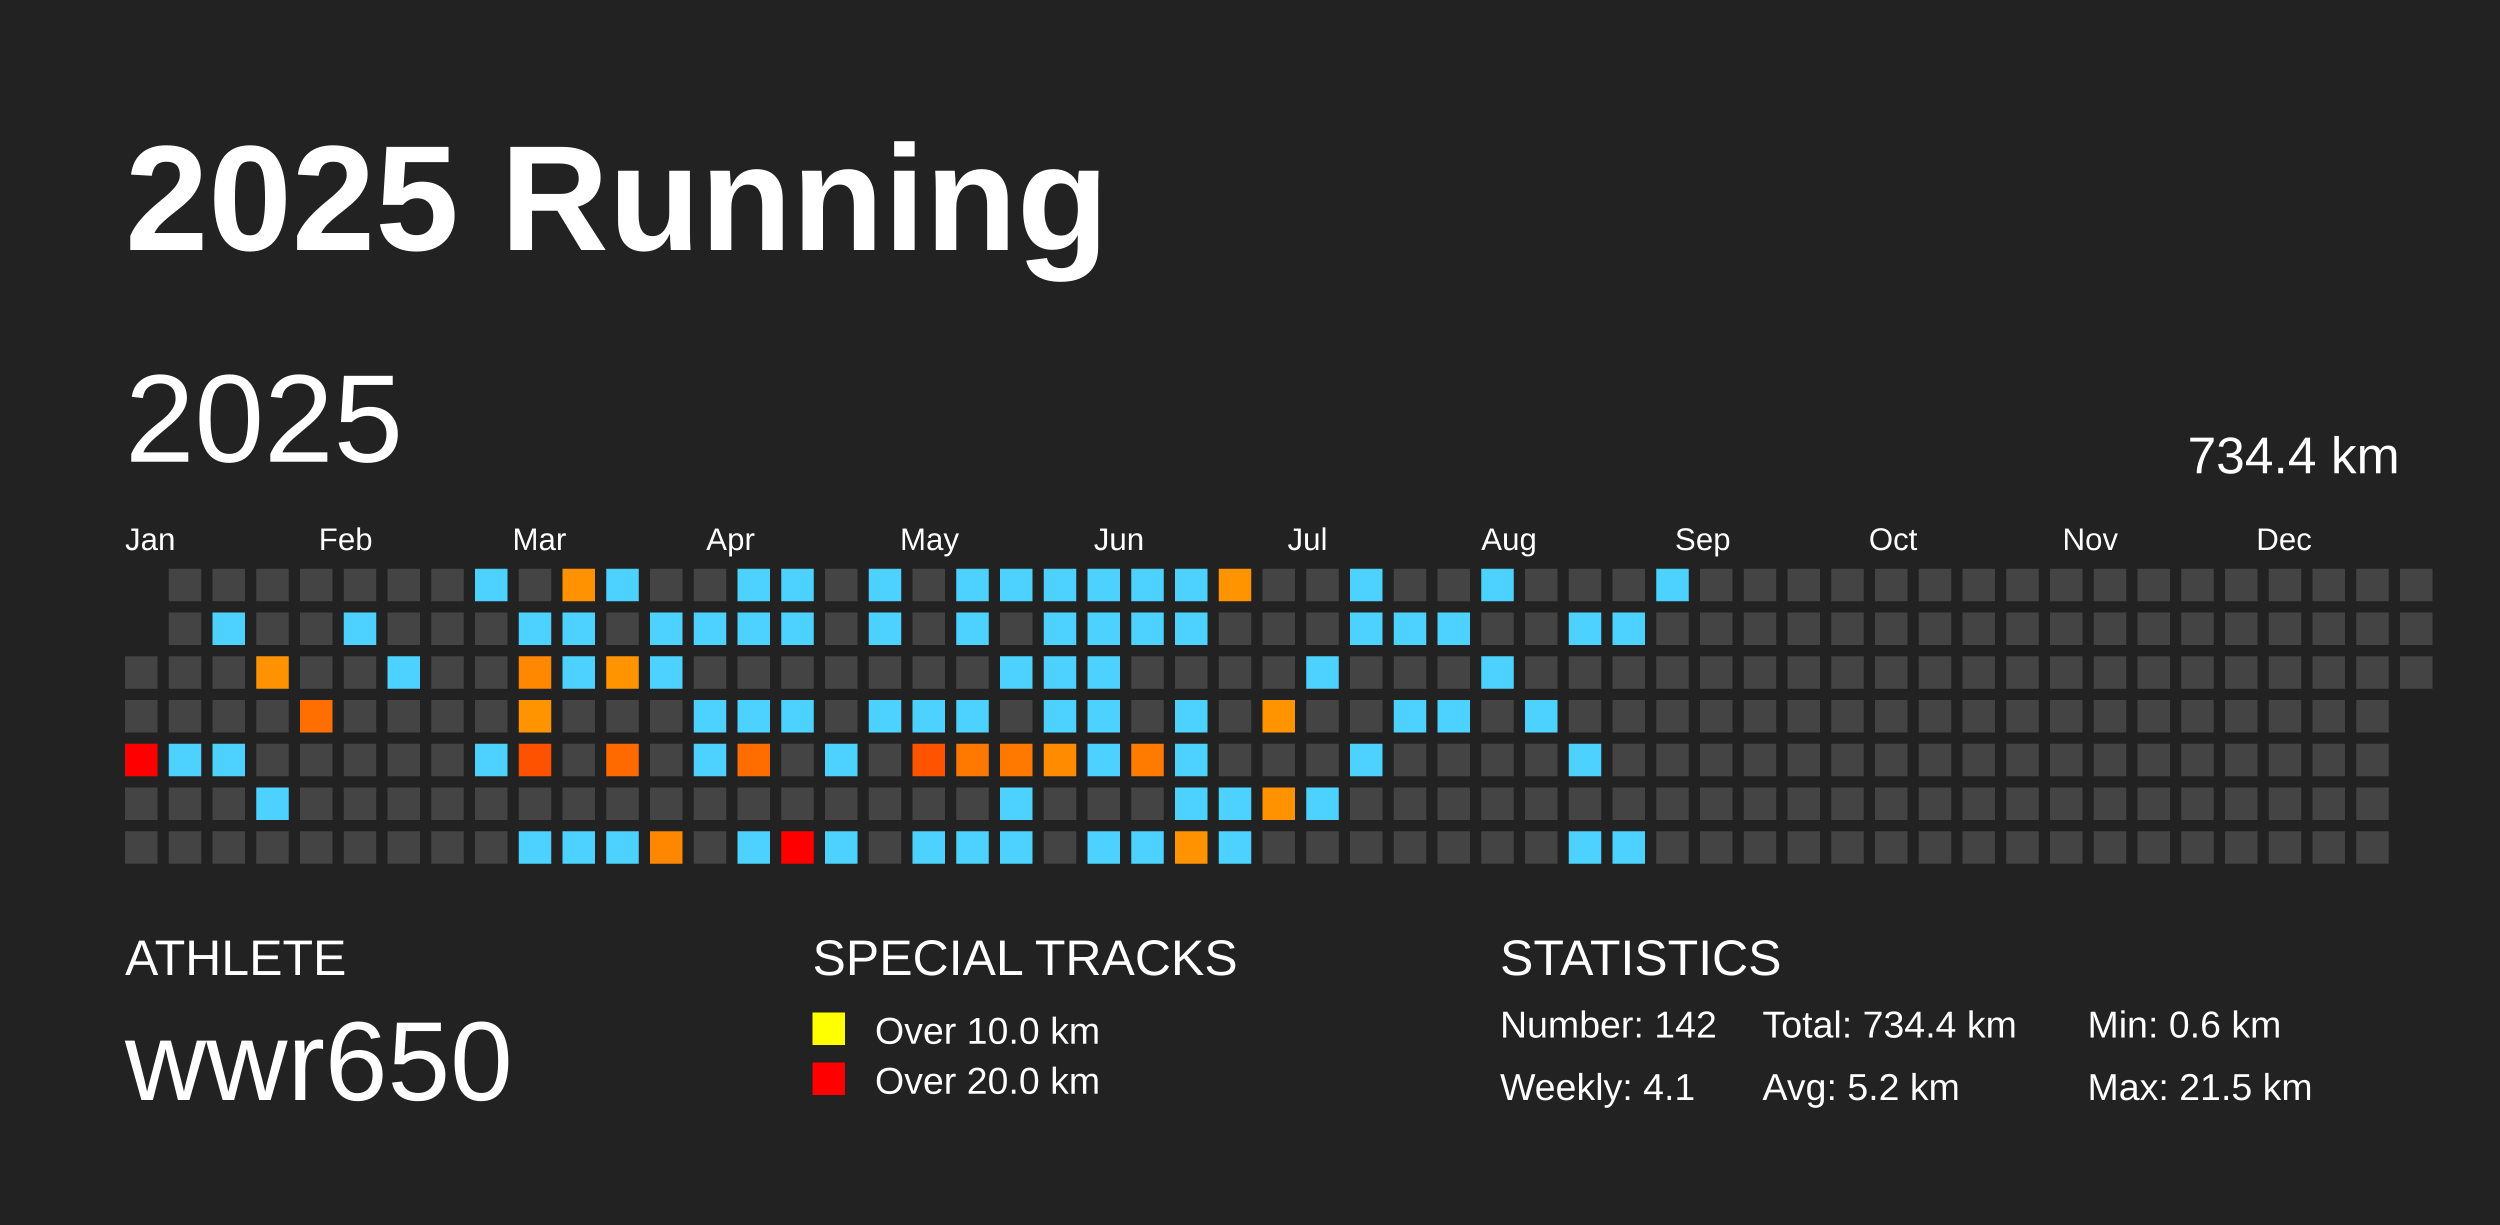
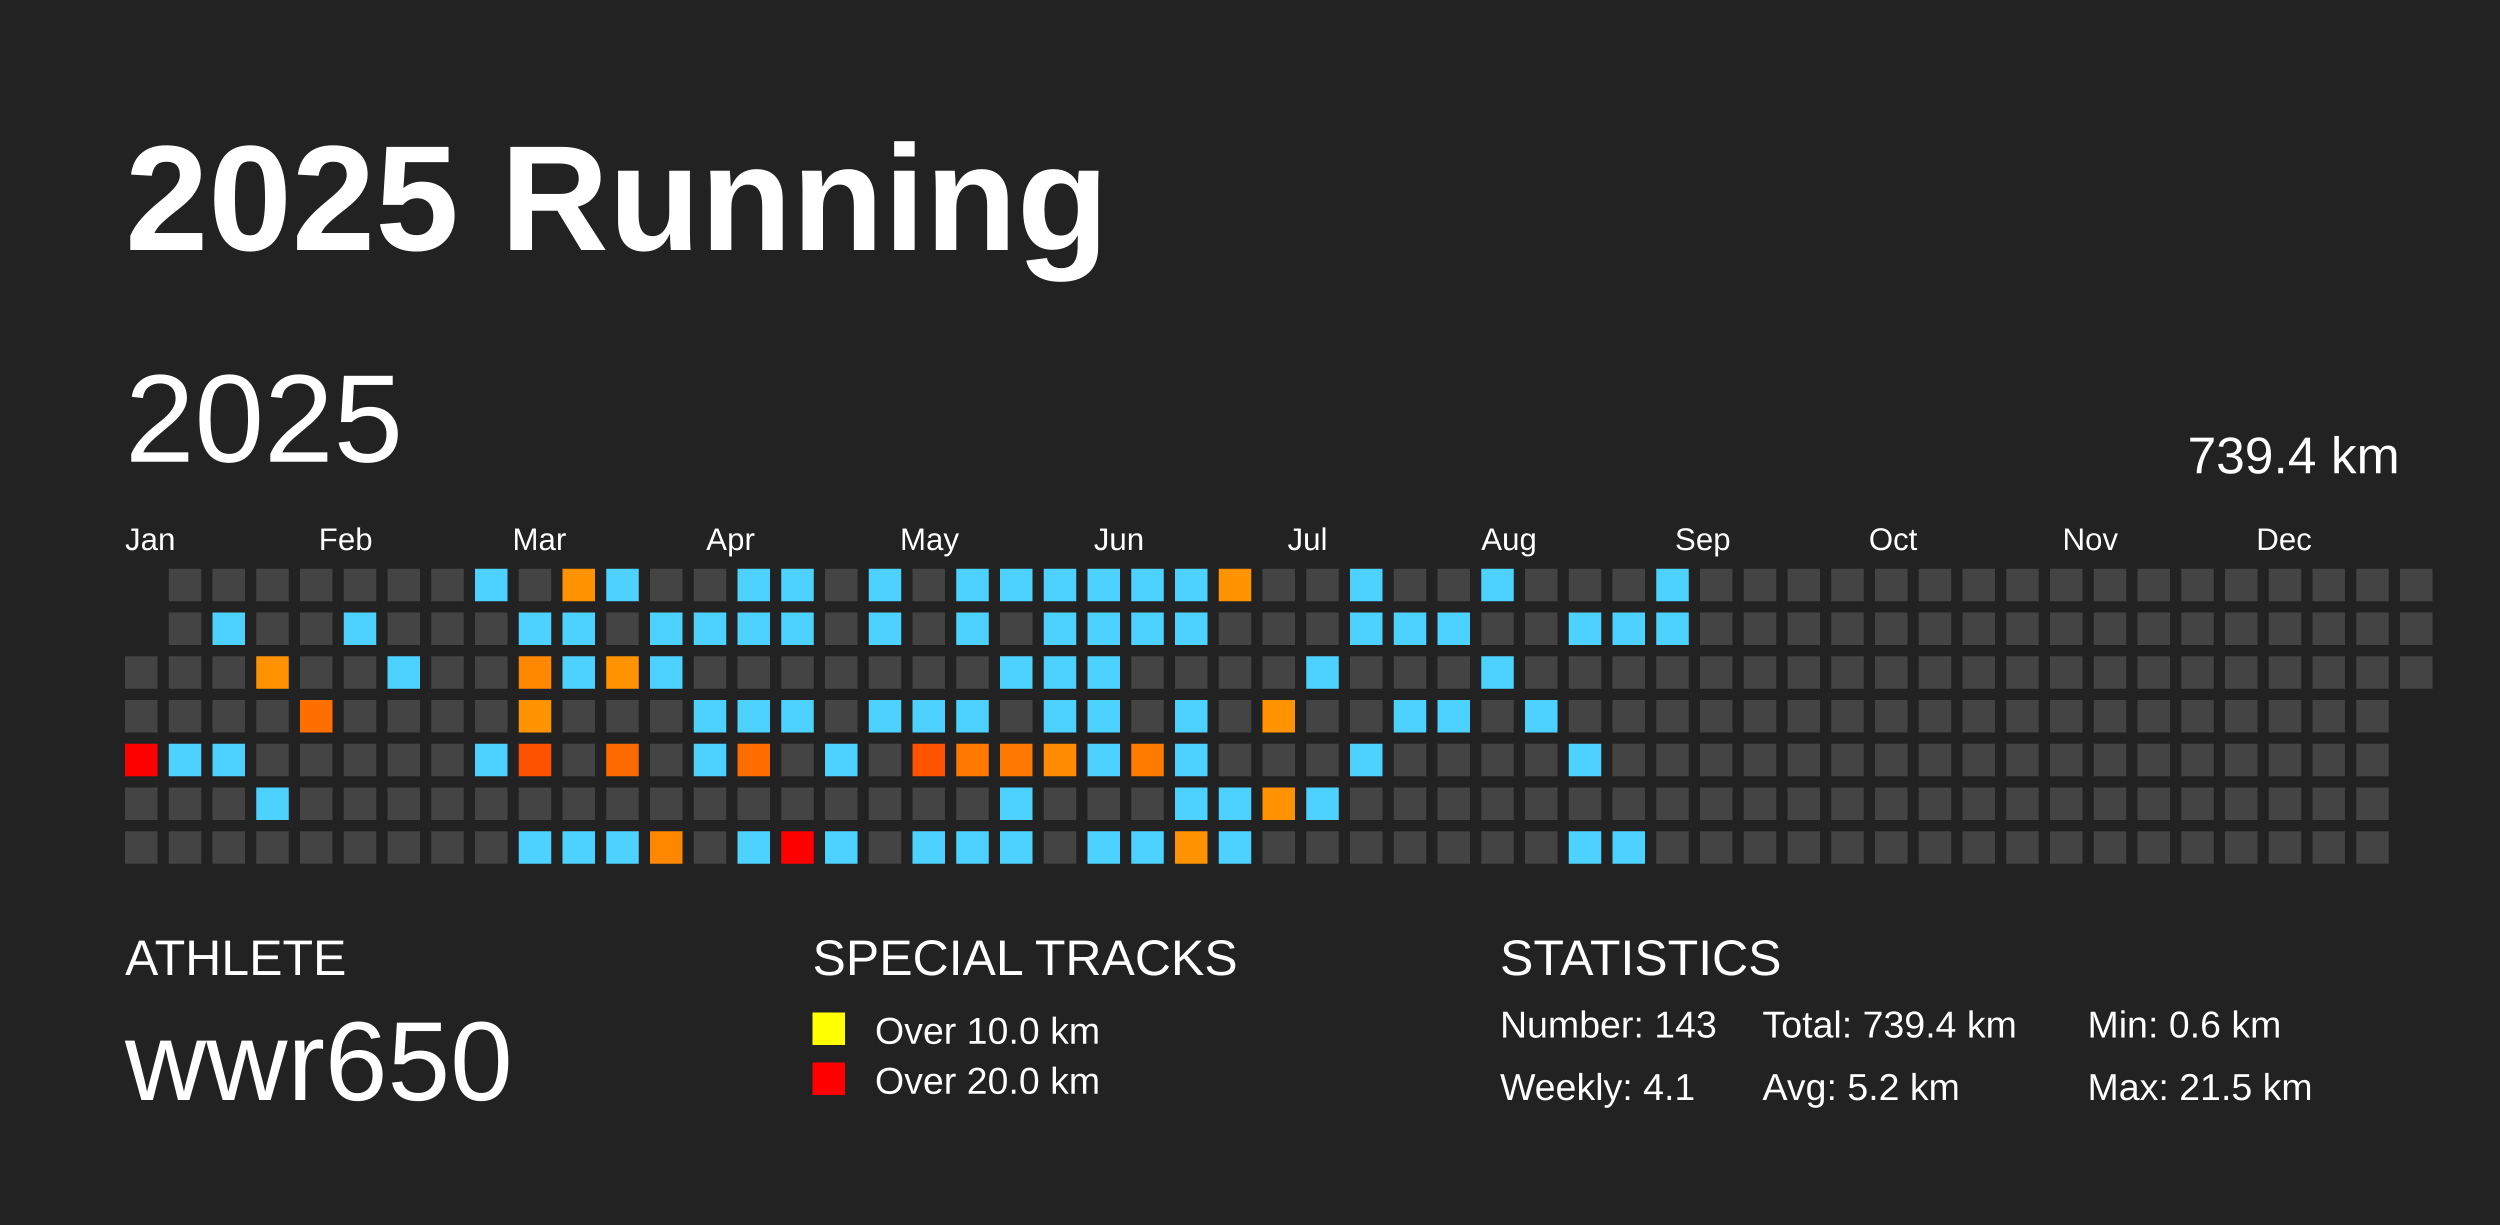
<svg xmlns="http://www.w3.org/2000/svg" baseProfile="full" height="98mm" version="1.1" viewBox="0,0,200,98" width="200mm">
  <defs />
  <rect fill="#222222" height="98" width="200" x="0" y="0" />
  <text fill="#FFFFFF" style="font-size:12px; font-family:Arial; font-weight:bold;" x="10" y="20">2025 Running</text>
  <text fill="#FFFFFF" style="font-size:4px; font-family:Arial" x="10" y="78">ATHLETE</text>
  <text fill="#FFFFFF" style="font-size:9px; font-family:Arial" x="10" y="88">wwr650</text>
  <text fill="#FFFFFF" style="font-size:4px; font-family:Arial" x="65" y="78">SPECIAL TRACKS</text>
  <rect fill="yellow" height="2.6" width="2.6" x="65" y="81" />
  <text fill="#FFFFFF" style="font-size:3px; font-family:Arial" x="70" y="83.5">Over 10.0 km</text>
  <rect fill="red" height="2.6" width="2.6" x="65" y="85" />
  <text fill="#FFFFFF" style="font-size:3px; font-family:Arial" x="70" y="87.5">Over 20.0 km</text>
  <text fill="#FFFFFF" style="font-size:4px; font-family:Arial" x="120" y="78">STATISTICS</text>
-   <text fill="#FFFFFF" style="font-size:3px; font-family:Arial" x="120" y="83">Number: 142</text>
+   <text fill="#FFFFFF" style="font-size:3px; font-family:Arial" x="120" y="83">Number: 143</text>
  <text fill="#FFFFFF" style="font-size:3px; font-family:Arial" x="120" y="88">Weekly: 4.1</text>
-   <text fill="#FFFFFF" style="font-size:3px; font-family:Arial" x="141" y="83">Total: 734.4 km</text>
+   <text fill="#FFFFFF" style="font-size:3px; font-family:Arial" x="141" y="83">Total: 739.4 km</text>
  <text fill="#FFFFFF" style="font-size:3px; font-family:Arial" x="141" y="88">Avg: 5.2 km</text>
  <text fill="#FFFFFF" style="font-size:3px; font-family:Arial" x="167" y="83">Min: 0.6 km</text>
  <text fill="#FFFFFF" style="font-size:3px; font-family:Arial" x="167" y="88">Max: 21.5 km</text>
  <text dominant-baseline="hanging" fill="#FFFFFF" style="font-size:10.0px; font-family:Arial;" x="10" y="30">2025</text>
-   <text dominant-baseline="hanging" fill="#FFFFFF" style="font-size:4.125px; font-family:Arial;" x="175" y="35">734.4 km</text>
+   <text dominant-baseline="hanging" fill="#FFFFFF" style="font-size:4.125px; font-family:Arial;" x="175" y="35">739.4 km</text>
  <text fill="#FFFFFF" style="font-size:2.5px; font-family:Arial" x="10.0" y="44">Jan</text>
  <text fill="#FFFFFF" style="font-size:2.5px; font-family:Arial" x="25.5" y="44">Feb</text>
  <text fill="#FFFFFF" style="font-size:2.5px; font-family:Arial" x="41.0" y="44">Mar</text>
  <text fill="#FFFFFF" style="font-size:2.5px; font-family:Arial" x="56.5" y="44">Apr</text>
  <text fill="#FFFFFF" style="font-size:2.5px; font-family:Arial" x="72.0" y="44">May</text>
  <text fill="#FFFFFF" style="font-size:2.5px; font-family:Arial" x="87.5" y="44">Jun</text>
  <text fill="#FFFFFF" style="font-size:2.5px; font-family:Arial" x="103.0" y="44">Jul</text>
  <text fill="#FFFFFF" style="font-size:2.5px; font-family:Arial" x="118.5" y="44">Aug</text>
  <text fill="#FFFFFF" style="font-size:2.5px; font-family:Arial" x="134.0" y="44">Sep</text>
  <text fill="#FFFFFF" style="font-size:2.5px; font-family:Arial" x="149.5" y="44">Oct</text>
  <text fill="#FFFFFF" style="font-size:2.5px; font-family:Arial" x="165.0" y="44">Nov</text>
  <text fill="#FFFFFF" style="font-size:2.5px; font-family:Arial" x="180.5" y="44">Dec</text>
  <rect fill="#444444" height="2.6" width="2.6" x="10.0" y="52.5" />
  <rect fill="#444444" height="2.6" width="2.6" x="10.0" y="56.0" />
  <rect fill="red" height="2.6" width="2.6" x="10.0" y="59.5" />
  <rect fill="#444444" height="2.6" width="2.6" x="10.0" y="63.0" />
  <rect fill="#444444" height="2.6" width="2.6" x="10.0" y="66.5" />
  <rect fill="#444444" height="2.6" width="2.6" x="13.5" y="45.5" />
  <rect fill="#444444" height="2.6" width="2.6" x="13.5" y="49.0" />
  <rect fill="#444444" height="2.6" width="2.6" x="13.5" y="52.5" />
  <rect fill="#444444" height="2.6" width="2.6" x="13.5" y="56.0" />
  <rect fill="#4dd2ff" height="2.6" width="2.6" x="13.5" y="59.5" />
  <rect fill="#444444" height="2.6" width="2.6" x="13.5" y="63.0" />
  <rect fill="#444444" height="2.6" width="2.6" x="13.5" y="66.5" />
  <rect fill="#444444" height="2.6" width="2.6" x="17.0" y="45.5" />
  <rect fill="#4dd2ff" height="2.6" width="2.6" x="17.0" y="49.0" />
  <rect fill="#444444" height="2.6" width="2.6" x="17.0" y="52.5" />
  <rect fill="#444444" height="2.6" width="2.6" x="17.0" y="56.0" />
  <rect fill="#4dd2ff" height="2.6" width="2.6" x="17.0" y="59.5" />
  <rect fill="#444444" height="2.6" width="2.6" x="17.0" y="63.0" />
  <rect fill="#444444" height="2.6" width="2.6" x="17.0" y="66.5" />
  <rect fill="#444444" height="2.6" width="2.6" x="20.5" y="45.5" />
  <rect fill="#444444" height="2.6" width="2.6" x="20.5" y="49.0" />
  <rect fill="#ff9200" height="2.6" width="2.6" x="20.5" y="52.5" />
  <rect fill="#444444" height="2.6" width="2.6" x="20.5" y="56.0" />
  <rect fill="#444444" height="2.6" width="2.6" x="20.5" y="59.5" />
  <rect fill="#4dd2ff" height="2.6" width="2.6" x="20.5" y="63.0" />
  <rect fill="#444444" height="2.6" width="2.6" x="20.5" y="66.5" />
  <rect fill="#444444" height="2.6" width="2.6" x="24.0" y="45.5" />
  <rect fill="#444444" height="2.6" width="2.6" x="24.0" y="49.0" />
  <rect fill="#444444" height="2.6" width="2.6" x="24.0" y="52.5" />
  <rect fill="#ff6f00" height="2.6" width="2.6" x="24.0" y="56.0" />
  <rect fill="#444444" height="2.6" width="2.6" x="24.0" y="59.5" />
  <rect fill="#444444" height="2.6" width="2.6" x="24.0" y="63.0" />
  <rect fill="#444444" height="2.6" width="2.6" x="24.0" y="66.5" />
  <rect fill="#444444" height="2.6" width="2.6" x="27.5" y="45.5" />
  <rect fill="#4dd2ff" height="2.6" width="2.6" x="27.5" y="49.0" />
  <rect fill="#444444" height="2.6" width="2.6" x="27.5" y="52.5" />
  <rect fill="#444444" height="2.6" width="2.6" x="27.5" y="56.0" />
  <rect fill="#444444" height="2.6" width="2.6" x="27.5" y="59.5" />
  <rect fill="#444444" height="2.6" width="2.6" x="27.5" y="63.0" />
  <rect fill="#444444" height="2.6" width="2.6" x="27.5" y="66.5" />
  <rect fill="#444444" height="2.6" width="2.6" x="31.0" y="45.5" />
  <rect fill="#444444" height="2.6" width="2.6" x="31.0" y="49.0" />
  <rect fill="#4dd2ff" height="2.6" width="2.6" x="31.0" y="52.5" />
  <rect fill="#444444" height="2.6" width="2.6" x="31.0" y="56.0" />
  <rect fill="#444444" height="2.6" width="2.6" x="31.0" y="59.5" />
  <rect fill="#444444" height="2.6" width="2.6" x="31.0" y="63.0" />
  <rect fill="#444444" height="2.6" width="2.6" x="31.0" y="66.5" />
  <rect fill="#444444" height="2.6" width="2.6" x="34.5" y="45.5" />
  <rect fill="#444444" height="2.6" width="2.6" x="34.5" y="49.0" />
  <rect fill="#444444" height="2.6" width="2.6" x="34.5" y="52.5" />
  <rect fill="#444444" height="2.6" width="2.6" x="34.5" y="56.0" />
  <rect fill="#444444" height="2.6" width="2.6" x="34.5" y="59.5" />
  <rect fill="#444444" height="2.6" width="2.6" x="34.5" y="63.0" />
  <rect fill="#444444" height="2.6" width="2.6" x="34.5" y="66.5" />
  <rect fill="#4dd2ff" height="2.6" width="2.6" x="38.0" y="45.5" />
  <rect fill="#444444" height="2.6" width="2.6" x="38.0" y="49.0" />
  <rect fill="#444444" height="2.6" width="2.6" x="38.0" y="52.5" />
  <rect fill="#444444" height="2.6" width="2.6" x="38.0" y="56.0" />
  <rect fill="#4dd2ff" height="2.6" width="2.6" x="38.0" y="59.5" />
  <rect fill="#444444" height="2.6" width="2.6" x="38.0" y="63.0" />
  <rect fill="#444444" height="2.6" width="2.6" x="38.0" y="66.5" />
  <rect fill="#444444" height="2.6" width="2.6" x="41.5" y="45.5" />
  <rect fill="#4dd2ff" height="2.6" width="2.6" x="41.5" y="49.0" />
  <rect fill="#ff8800" height="2.6" width="2.6" x="41.5" y="52.5" />
  <rect fill="#ff9300" height="2.6" width="2.6" x="41.5" y="56.0" />
  <rect fill="#ff5200" height="2.6" width="2.6" x="41.5" y="59.5" />
  <rect fill="#444444" height="2.6" width="2.6" x="41.5" y="63.0" />
  <rect fill="#4dd2ff" height="2.6" width="2.6" x="41.5" y="66.5" />
  <rect fill="#ff9200" height="2.6" width="2.6" x="45.0" y="45.5" />
  <rect fill="#4dd2ff" height="2.6" width="2.6" x="45.0" y="49.0" />
  <rect fill="#4dd2ff" height="2.6" width="2.6" x="45.0" y="52.5" />
  <rect fill="#444444" height="2.6" width="2.6" x="45.0" y="56.0" />
  <rect fill="#444444" height="2.6" width="2.6" x="45.0" y="59.5" />
  <rect fill="#444444" height="2.6" width="2.6" x="45.0" y="63.0" />
  <rect fill="#4dd2ff" height="2.6" width="2.6" x="45.0" y="66.5" />
  <rect fill="#4dd2ff" height="2.6" width="2.6" x="48.5" y="45.5" />
  <rect fill="#444444" height="2.6" width="2.6" x="48.5" y="49.0" />
  <rect fill="#ff9300" height="2.6" width="2.6" x="48.5" y="52.5" />
  <rect fill="#444444" height="2.6" width="2.6" x="48.5" y="56.0" />
  <rect fill="#ff6a00" height="2.6" width="2.6" x="48.5" y="59.5" />
  <rect fill="#444444" height="2.6" width="2.6" x="48.5" y="63.0" />
  <rect fill="#4dd2ff" height="2.6" width="2.6" x="48.5" y="66.5" />
  <rect fill="#444444" height="2.6" width="2.6" x="52.0" y="45.5" />
  <rect fill="#4dd2ff" height="2.6" width="2.6" x="52.0" y="49.0" />
  <rect fill="#4dd2ff" height="2.6" width="2.6" x="52.0" y="52.5" />
  <rect fill="#444444" height="2.6" width="2.6" x="52.0" y="56.0" />
  <rect fill="#444444" height="2.6" width="2.6" x="52.0" y="59.5" />
  <rect fill="#444444" height="2.6" width="2.6" x="52.0" y="63.0" />
  <rect fill="#ff8700" height="2.6" width="2.6" x="52.0" y="66.5" />
  <rect fill="#444444" height="2.6" width="2.6" x="55.5" y="45.5" />
  <rect fill="#4dd2ff" height="2.6" width="2.6" x="55.5" y="49.0" />
  <rect fill="#444444" height="2.6" width="2.6" x="55.5" y="52.5" />
  <rect fill="#4dd2ff" height="2.6" width="2.6" x="55.5" y="56.0" />
  <rect fill="#4dd2ff" height="2.6" width="2.6" x="55.5" y="59.5" />
  <rect fill="#444444" height="2.6" width="2.6" x="55.5" y="63.0" />
  <rect fill="#444444" height="2.6" width="2.6" x="55.5" y="66.5" />
  <rect fill="#4dd2ff" height="2.6" width="2.6" x="59.0" y="45.5" />
  <rect fill="#4dd2ff" height="2.6" width="2.6" x="59.0" y="49.0" />
  <rect fill="#444444" height="2.6" width="2.6" x="59.0" y="52.5" />
  <rect fill="#4dd2ff" height="2.6" width="2.6" x="59.0" y="56.0" />
  <rect fill="#ff6c00" height="2.6" width="2.6" x="59.0" y="59.5" />
  <rect fill="#444444" height="2.6" width="2.6" x="59.0" y="63.0" />
  <rect fill="#4dd2ff" height="2.6" width="2.6" x="59.0" y="66.5" />
  <rect fill="#4dd2ff" height="2.6" width="2.6" x="62.5" y="45.5" />
  <rect fill="#4dd2ff" height="2.6" width="2.6" x="62.5" y="49.0" />
  <rect fill="#444444" height="2.6" width="2.6" x="62.5" y="52.5" />
  <rect fill="#4dd2ff" height="2.6" width="2.6" x="62.5" y="56.0" />
  <rect fill="#444444" height="2.6" width="2.6" x="62.5" y="59.5" />
  <rect fill="#444444" height="2.6" width="2.6" x="62.5" y="63.0" />
  <rect fill="red" height="2.6" width="2.6" x="62.5" y="66.5" />
  <rect fill="#444444" height="2.6" width="2.6" x="66.0" y="45.5" />
  <rect fill="#444444" height="2.6" width="2.6" x="66.0" y="49.0" />
  <rect fill="#444444" height="2.6" width="2.6" x="66.0" y="52.5" />
  <rect fill="#444444" height="2.6" width="2.6" x="66.0" y="56.0" />
  <rect fill="#4dd2ff" height="2.6" width="2.6" x="66.0" y="59.5" />
  <rect fill="#444444" height="2.6" width="2.6" x="66.0" y="63.0" />
  <rect fill="#4dd2ff" height="2.6" width="2.6" x="66.0" y="66.5" />
  <rect fill="#4dd2ff" height="2.6" width="2.6" x="69.5" y="45.5" />
  <rect fill="#4dd2ff" height="2.6" width="2.6" x="69.5" y="49.0" />
  <rect fill="#444444" height="2.6" width="2.6" x="69.5" y="52.5" />
  <rect fill="#4dd2ff" height="2.6" width="2.6" x="69.5" y="56.0" />
  <rect fill="#444444" height="2.6" width="2.6" x="69.5" y="59.5" />
  <rect fill="#444444" height="2.6" width="2.6" x="69.5" y="63.0" />
  <rect fill="#444444" height="2.6" width="2.6" x="69.5" y="66.5" />
  <rect fill="#444444" height="2.6" width="2.6" x="73.0" y="45.5" />
  <rect fill="#444444" height="2.6" width="2.6" x="73.0" y="49.0" />
  <rect fill="#444444" height="2.6" width="2.6" x="73.0" y="52.5" />
  <rect fill="#4dd2ff" height="2.6" width="2.6" x="73.0" y="56.0" />
  <rect fill="#ff5300" height="2.6" width="2.6" x="73.0" y="59.5" />
  <rect fill="#444444" height="2.6" width="2.6" x="73.0" y="63.0" />
  <rect fill="#4dd2ff" height="2.6" width="2.6" x="73.0" y="66.5" />
  <rect fill="#4dd2ff" height="2.6" width="2.6" x="76.5" y="45.5" />
  <rect fill="#4dd2ff" height="2.6" width="2.6" x="76.5" y="49.0" />
  <rect fill="#444444" height="2.6" width="2.6" x="76.5" y="52.5" />
  <rect fill="#4dd2ff" height="2.6" width="2.6" x="76.5" y="56.0" />
  <rect fill="#ff7900" height="2.6" width="2.6" x="76.5" y="59.5" />
  <rect fill="#444444" height="2.6" width="2.6" x="76.5" y="63.0" />
  <rect fill="#4dd2ff" height="2.6" width="2.6" x="76.5" y="66.5" />
  <rect fill="#4dd2ff" height="2.6" width="2.6" x="80.0" y="45.5" />
  <rect fill="#444444" height="2.6" width="2.6" x="80.0" y="49.0" />
  <rect fill="#4dd2ff" height="2.6" width="2.6" x="80.0" y="52.5" />
  <rect fill="#444444" height="2.6" width="2.6" x="80.0" y="56.0" />
  <rect fill="#ff7900" height="2.6" width="2.6" x="80.0" y="59.5" />
  <rect fill="#4dd2ff" height="2.6" width="2.6" x="80.0" y="63.0" />
  <rect fill="#4dd2ff" height="2.6" width="2.6" x="80.0" y="66.5" />
  <rect fill="#4dd2ff" height="2.6" width="2.6" x="83.5" y="45.5" />
  <rect fill="#4dd2ff" height="2.6" width="2.6" x="83.5" y="49.0" />
  <rect fill="#4dd2ff" height="2.6" width="2.6" x="83.5" y="52.5" />
  <rect fill="#4dd2ff" height="2.6" width="2.6" x="83.5" y="56.0" />
  <rect fill="#ff8c00" height="2.6" width="2.6" x="83.5" y="59.5" />
  <rect fill="#444444" height="2.6" width="2.6" x="83.5" y="63.0" />
  <rect fill="#444444" height="2.6" width="2.6" x="83.5" y="66.5" />
  <rect fill="#4dd2ff" height="2.6" width="2.6" x="87.0" y="45.5" />
  <rect fill="#4dd2ff" height="2.6" width="2.6" x="87.0" y="49.0" />
  <rect fill="#4dd2ff" height="2.6" width="2.6" x="87.0" y="52.5" />
  <rect fill="#4dd2ff" height="2.6" width="2.6" x="87.0" y="56.0" />
  <rect fill="#4dd2ff" height="2.6" width="2.6" x="87.0" y="59.5" />
  <rect fill="#444444" height="2.6" width="2.6" x="87.0" y="63.0" />
  <rect fill="#4dd2ff" height="2.6" width="2.6" x="87.0" y="66.5" />
  <rect fill="#4dd2ff" height="2.6" width="2.6" x="90.5" y="45.5" />
  <rect fill="#4dd2ff" height="2.6" width="2.6" x="90.5" y="49.0" />
  <rect fill="#444444" height="2.6" width="2.6" x="90.5" y="52.5" />
  <rect fill="#444444" height="2.6" width="2.6" x="90.5" y="56.0" />
  <rect fill="#ff7b00" height="2.6" width="2.6" x="90.5" y="59.5" />
  <rect fill="#444444" height="2.6" width="2.6" x="90.5" y="63.0" />
  <rect fill="#4dd2ff" height="2.6" width="2.6" x="90.5" y="66.5" />
  <rect fill="#4dd2ff" height="2.6" width="2.6" x="94.0" y="45.5" />
  <rect fill="#4dd2ff" height="2.6" width="2.6" x="94.0" y="49.0" />
  <rect fill="#444444" height="2.6" width="2.6" x="94.0" y="52.5" />
  <rect fill="#4dd2ff" height="2.6" width="2.6" x="94.0" y="56.0" />
  <rect fill="#4dd2ff" height="2.6" width="2.6" x="94.0" y="59.5" />
  <rect fill="#4dd2ff" height="2.6" width="2.6" x="94.0" y="63.0" />
  <rect fill="#ff9200" height="2.6" width="2.6" x="94.0" y="66.5" />
  <rect fill="#ff9300" height="2.6" width="2.6" x="97.5" y="45.5" />
  <rect fill="#444444" height="2.6" width="2.6" x="97.5" y="49.0" />
  <rect fill="#444444" height="2.6" width="2.6" x="97.5" y="52.5" />
  <rect fill="#444444" height="2.6" width="2.6" x="97.5" y="56.0" />
  <rect fill="#444444" height="2.6" width="2.6" x="97.5" y="59.5" />
  <rect fill="#4dd2ff" height="2.6" width="2.6" x="97.5" y="63.0" />
  <rect fill="#4dd2ff" height="2.6" width="2.6" x="97.5" y="66.5" />
  <rect fill="#444444" height="2.6" width="2.6" x="101.0" y="45.5" />
  <rect fill="#444444" height="2.6" width="2.6" x="101.0" y="49.0" />
  <rect fill="#444444" height="2.6" width="2.6" x="101.0" y="52.5" />
  <rect fill="#ff9300" height="2.6" width="2.6" x="101.0" y="56.0" />
  <rect fill="#444444" height="2.6" width="2.6" x="101.0" y="59.5" />
  <rect fill="#ff9200" height="2.6" width="2.6" x="101.0" y="63.0" />
  <rect fill="#444444" height="2.6" width="2.6" x="101.0" y="66.5" />
  <rect fill="#444444" height="2.6" width="2.6" x="104.5" y="45.5" />
  <rect fill="#444444" height="2.6" width="2.6" x="104.5" y="49.0" />
  <rect fill="#4dd2ff" height="2.6" width="2.6" x="104.5" y="52.5" />
  <rect fill="#444444" height="2.6" width="2.6" x="104.5" y="56.0" />
  <rect fill="#444444" height="2.6" width="2.6" x="104.5" y="59.5" />
  <rect fill="#4dd2ff" height="2.6" width="2.6" x="104.5" y="63.0" />
  <rect fill="#444444" height="2.6" width="2.6" x="104.5" y="66.5" />
  <rect fill="#4dd2ff" height="2.6" width="2.6" x="108.0" y="45.5" />
  <rect fill="#4dd2ff" height="2.6" width="2.6" x="108.0" y="49.0" />
  <rect fill="#444444" height="2.6" width="2.6" x="108.0" y="52.5" />
  <rect fill="#444444" height="2.6" width="2.6" x="108.0" y="56.0" />
  <rect fill="#4dd2ff" height="2.6" width="2.6" x="108.0" y="59.5" />
  <rect fill="#444444" height="2.6" width="2.6" x="108.0" y="63.0" />
  <rect fill="#444444" height="2.6" width="2.6" x="108.0" y="66.5" />
  <rect fill="#444444" height="2.6" width="2.6" x="111.5" y="45.5" />
  <rect fill="#4dd2ff" height="2.6" width="2.6" x="111.5" y="49.0" />
  <rect fill="#444444" height="2.6" width="2.6" x="111.5" y="52.5" />
  <rect fill="#4dd2ff" height="2.6" width="2.6" x="111.5" y="56.0" />
  <rect fill="#444444" height="2.6" width="2.6" x="111.5" y="59.5" />
  <rect fill="#444444" height="2.6" width="2.6" x="111.5" y="63.0" />
  <rect fill="#444444" height="2.6" width="2.6" x="111.5" y="66.5" />
  <rect fill="#444444" height="2.6" width="2.6" x="115.0" y="45.5" />
  <rect fill="#4dd2ff" height="2.6" width="2.6" x="115.0" y="49.0" />
  <rect fill="#444444" height="2.6" width="2.6" x="115.0" y="52.5" />
  <rect fill="#4dd2ff" height="2.6" width="2.6" x="115.0" y="56.0" />
  <rect fill="#444444" height="2.6" width="2.6" x="115.0" y="59.5" />
  <rect fill="#444444" height="2.6" width="2.6" x="115.0" y="63.0" />
  <rect fill="#444444" height="2.6" width="2.6" x="115.0" y="66.5" />
  <rect fill="#4dd2ff" height="2.6" width="2.6" x="118.5" y="45.5" />
  <rect fill="#444444" height="2.6" width="2.6" x="118.5" y="49.0" />
  <rect fill="#4dd2ff" height="2.6" width="2.6" x="118.5" y="52.5" />
  <rect fill="#444444" height="2.6" width="2.6" x="118.5" y="56.0" />
  <rect fill="#444444" height="2.6" width="2.6" x="118.5" y="59.5" />
  <rect fill="#444444" height="2.6" width="2.6" x="118.5" y="63.0" />
  <rect fill="#444444" height="2.6" width="2.6" x="118.5" y="66.5" />
  <rect fill="#444444" height="2.6" width="2.6" x="122.0" y="45.5" />
  <rect fill="#444444" height="2.6" width="2.6" x="122.0" y="49.0" />
  <rect fill="#444444" height="2.6" width="2.6" x="122.0" y="52.5" />
  <rect fill="#4dd2ff" height="2.6" width="2.6" x="122.0" y="56.0" />
  <rect fill="#444444" height="2.6" width="2.6" x="122.0" y="59.5" />
  <rect fill="#444444" height="2.6" width="2.6" x="122.0" y="63.0" />
  <rect fill="#444444" height="2.6" width="2.6" x="122.0" y="66.5" />
  <rect fill="#444444" height="2.6" width="2.6" x="125.5" y="45.5" />
  <rect fill="#4dd2ff" height="2.6" width="2.6" x="125.5" y="49.0" />
  <rect fill="#444444" height="2.6" width="2.6" x="125.5" y="52.5" />
  <rect fill="#444444" height="2.6" width="2.6" x="125.5" y="56.0" />
  <rect fill="#4dd2ff" height="2.6" width="2.6" x="125.5" y="59.5" />
  <rect fill="#444444" height="2.6" width="2.6" x="125.5" y="63.0" />
  <rect fill="#4dd2ff" height="2.6" width="2.6" x="125.5" y="66.5" />
  <rect fill="#444444" height="2.6" width="2.6" x="129.0" y="45.5" />
  <rect fill="#4dd2ff" height="2.6" width="2.6" x="129.0" y="49.0" />
  <rect fill="#444444" height="2.6" width="2.6" x="129.0" y="52.5" />
  <rect fill="#444444" height="2.6" width="2.6" x="129.0" y="56.0" />
  <rect fill="#444444" height="2.6" width="2.6" x="129.0" y="59.5" />
  <rect fill="#444444" height="2.6" width="2.6" x="129.0" y="63.0" />
  <rect fill="#4dd2ff" height="2.6" width="2.6" x="129.0" y="66.5" />
  <rect fill="#4dd2ff" height="2.6" width="2.6" x="132.5" y="45.5" />
-   <rect fill="#444444" height="2.6" width="2.6" x="132.5" y="49.0" />
+   <rect fill="#4dd2ff" height="2.6" width="2.6" x="132.5" y="49.0" />
  <rect fill="#444444" height="2.6" width="2.6" x="132.5" y="52.5" />
  <rect fill="#444444" height="2.6" width="2.6" x="132.5" y="56.0" />
  <rect fill="#444444" height="2.6" width="2.6" x="132.5" y="59.5" />
  <rect fill="#444444" height="2.6" width="2.6" x="132.5" y="63.0" />
  <rect fill="#444444" height="2.6" width="2.6" x="132.5" y="66.5" />
  <rect fill="#444444" height="2.6" width="2.6" x="136.0" y="45.5" />
  <rect fill="#444444" height="2.6" width="2.6" x="136.0" y="49.0" />
  <rect fill="#444444" height="2.6" width="2.6" x="136.0" y="52.5" />
  <rect fill="#444444" height="2.6" width="2.6" x="136.0" y="56.0" />
  <rect fill="#444444" height="2.6" width="2.6" x="136.0" y="59.5" />
  <rect fill="#444444" height="2.6" width="2.6" x="136.0" y="63.0" />
  <rect fill="#444444" height="2.6" width="2.6" x="136.0" y="66.5" />
  <rect fill="#444444" height="2.6" width="2.6" x="139.5" y="45.5" />
  <rect fill="#444444" height="2.6" width="2.6" x="139.5" y="49.0" />
  <rect fill="#444444" height="2.6" width="2.6" x="139.5" y="52.5" />
  <rect fill="#444444" height="2.6" width="2.6" x="139.5" y="56.0" />
  <rect fill="#444444" height="2.6" width="2.6" x="139.5" y="59.5" />
  <rect fill="#444444" height="2.6" width="2.6" x="139.5" y="63.0" />
  <rect fill="#444444" height="2.6" width="2.6" x="139.5" y="66.5" />
  <rect fill="#444444" height="2.6" width="2.6" x="143.0" y="45.5" />
  <rect fill="#444444" height="2.6" width="2.6" x="143.0" y="49.0" />
  <rect fill="#444444" height="2.6" width="2.6" x="143.0" y="52.5" />
  <rect fill="#444444" height="2.6" width="2.6" x="143.0" y="56.0" />
  <rect fill="#444444" height="2.6" width="2.6" x="143.0" y="59.5" />
  <rect fill="#444444" height="2.6" width="2.6" x="143.0" y="63.0" />
  <rect fill="#444444" height="2.6" width="2.6" x="143.0" y="66.5" />
  <rect fill="#444444" height="2.6" width="2.6" x="146.5" y="45.5" />
  <rect fill="#444444" height="2.6" width="2.6" x="146.5" y="49.0" />
  <rect fill="#444444" height="2.6" width="2.6" x="146.5" y="52.5" />
  <rect fill="#444444" height="2.6" width="2.6" x="146.5" y="56.0" />
  <rect fill="#444444" height="2.6" width="2.6" x="146.5" y="59.5" />
  <rect fill="#444444" height="2.6" width="2.6" x="146.5" y="63.0" />
  <rect fill="#444444" height="2.6" width="2.6" x="146.5" y="66.5" />
  <rect fill="#444444" height="2.6" width="2.6" x="150.0" y="45.5" />
  <rect fill="#444444" height="2.6" width="2.6" x="150.0" y="49.0" />
  <rect fill="#444444" height="2.6" width="2.6" x="150.0" y="52.5" />
  <rect fill="#444444" height="2.6" width="2.6" x="150.0" y="56.0" />
  <rect fill="#444444" height="2.6" width="2.6" x="150.0" y="59.5" />
  <rect fill="#444444" height="2.6" width="2.6" x="150.0" y="63.0" />
  <rect fill="#444444" height="2.6" width="2.6" x="150.0" y="66.5" />
  <rect fill="#444444" height="2.6" width="2.6" x="153.5" y="45.5" />
  <rect fill="#444444" height="2.6" width="2.6" x="153.5" y="49.0" />
  <rect fill="#444444" height="2.6" width="2.6" x="153.5" y="52.5" />
  <rect fill="#444444" height="2.6" width="2.6" x="153.5" y="56.0" />
  <rect fill="#444444" height="2.6" width="2.6" x="153.5" y="59.5" />
  <rect fill="#444444" height="2.6" width="2.6" x="153.5" y="63.0" />
  <rect fill="#444444" height="2.6" width="2.6" x="153.5" y="66.5" />
  <rect fill="#444444" height="2.6" width="2.6" x="157.0" y="45.5" />
  <rect fill="#444444" height="2.6" width="2.6" x="157.0" y="49.0" />
  <rect fill="#444444" height="2.6" width="2.6" x="157.0" y="52.5" />
  <rect fill="#444444" height="2.6" width="2.6" x="157.0" y="56.0" />
  <rect fill="#444444" height="2.6" width="2.6" x="157.0" y="59.5" />
  <rect fill="#444444" height="2.6" width="2.6" x="157.0" y="63.0" />
  <rect fill="#444444" height="2.6" width="2.6" x="157.0" y="66.5" />
  <rect fill="#444444" height="2.6" width="2.6" x="160.5" y="45.5" />
  <rect fill="#444444" height="2.6" width="2.6" x="160.5" y="49.0" />
  <rect fill="#444444" height="2.6" width="2.6" x="160.5" y="52.5" />
  <rect fill="#444444" height="2.6" width="2.6" x="160.5" y="56.0" />
  <rect fill="#444444" height="2.6" width="2.6" x="160.5" y="59.5" />
  <rect fill="#444444" height="2.6" width="2.6" x="160.5" y="63.0" />
  <rect fill="#444444" height="2.6" width="2.6" x="160.5" y="66.5" />
  <rect fill="#444444" height="2.6" width="2.6" x="164.0" y="45.5" />
  <rect fill="#444444" height="2.6" width="2.6" x="164.0" y="49.0" />
  <rect fill="#444444" height="2.6" width="2.6" x="164.0" y="52.5" />
  <rect fill="#444444" height="2.6" width="2.6" x="164.0" y="56.0" />
  <rect fill="#444444" height="2.6" width="2.6" x="164.0" y="59.5" />
  <rect fill="#444444" height="2.6" width="2.6" x="164.0" y="63.0" />
  <rect fill="#444444" height="2.6" width="2.6" x="164.0" y="66.5" />
  <rect fill="#444444" height="2.6" width="2.6" x="167.5" y="45.5" />
  <rect fill="#444444" height="2.6" width="2.6" x="167.5" y="49.0" />
  <rect fill="#444444" height="2.6" width="2.6" x="167.5" y="52.5" />
  <rect fill="#444444" height="2.6" width="2.6" x="167.5" y="56.0" />
  <rect fill="#444444" height="2.6" width="2.6" x="167.5" y="59.5" />
  <rect fill="#444444" height="2.6" width="2.6" x="167.5" y="63.0" />
  <rect fill="#444444" height="2.6" width="2.6" x="167.5" y="66.5" />
  <rect fill="#444444" height="2.6" width="2.6" x="171.0" y="45.5" />
  <rect fill="#444444" height="2.6" width="2.6" x="171.0" y="49.0" />
  <rect fill="#444444" height="2.6" width="2.6" x="171.0" y="52.5" />
  <rect fill="#444444" height="2.6" width="2.6" x="171.0" y="56.0" />
  <rect fill="#444444" height="2.6" width="2.6" x="171.0" y="59.5" />
  <rect fill="#444444" height="2.6" width="2.6" x="171.0" y="63.0" />
  <rect fill="#444444" height="2.6" width="2.6" x="171.0" y="66.5" />
  <rect fill="#444444" height="2.6" width="2.6" x="174.5" y="45.5" />
  <rect fill="#444444" height="2.6" width="2.6" x="174.5" y="49.0" />
  <rect fill="#444444" height="2.6" width="2.6" x="174.5" y="52.5" />
  <rect fill="#444444" height="2.6" width="2.6" x="174.5" y="56.0" />
  <rect fill="#444444" height="2.6" width="2.6" x="174.5" y="59.5" />
  <rect fill="#444444" height="2.6" width="2.6" x="174.5" y="63.0" />
  <rect fill="#444444" height="2.6" width="2.6" x="174.5" y="66.5" />
  <rect fill="#444444" height="2.6" width="2.6" x="178.0" y="45.5" />
  <rect fill="#444444" height="2.6" width="2.6" x="178.0" y="49.0" />
  <rect fill="#444444" height="2.6" width="2.6" x="178.0" y="52.5" />
  <rect fill="#444444" height="2.6" width="2.6" x="178.0" y="56.0" />
  <rect fill="#444444" height="2.6" width="2.6" x="178.0" y="59.5" />
  <rect fill="#444444" height="2.6" width="2.6" x="178.0" y="63.0" />
  <rect fill="#444444" height="2.6" width="2.6" x="178.0" y="66.5" />
  <rect fill="#444444" height="2.6" width="2.6" x="181.5" y="45.5" />
  <rect fill="#444444" height="2.6" width="2.6" x="181.5" y="49.0" />
  <rect fill="#444444" height="2.6" width="2.6" x="181.5" y="52.5" />
  <rect fill="#444444" height="2.6" width="2.6" x="181.5" y="56.0" />
  <rect fill="#444444" height="2.6" width="2.6" x="181.5" y="59.5" />
  <rect fill="#444444" height="2.6" width="2.6" x="181.5" y="63.0" />
  <rect fill="#444444" height="2.6" width="2.6" x="181.5" y="66.5" />
  <rect fill="#444444" height="2.6" width="2.6" x="185.0" y="45.5" />
  <rect fill="#444444" height="2.6" width="2.6" x="185.0" y="49.0" />
  <rect fill="#444444" height="2.6" width="2.6" x="185.0" y="52.5" />
  <rect fill="#444444" height="2.6" width="2.6" x="185.0" y="56.0" />
  <rect fill="#444444" height="2.6" width="2.6" x="185.0" y="59.5" />
  <rect fill="#444444" height="2.6" width="2.6" x="185.0" y="63.0" />
  <rect fill="#444444" height="2.6" width="2.6" x="185.0" y="66.5" />
  <rect fill="#444444" height="2.6" width="2.6" x="188.5" y="45.5" />
  <rect fill="#444444" height="2.6" width="2.6" x="188.5" y="49.0" />
  <rect fill="#444444" height="2.6" width="2.6" x="188.5" y="52.5" />
  <rect fill="#444444" height="2.6" width="2.6" x="188.5" y="56.0" />
  <rect fill="#444444" height="2.6" width="2.6" x="188.5" y="59.5" />
  <rect fill="#444444" height="2.6" width="2.6" x="188.5" y="63.0" />
  <rect fill="#444444" height="2.6" width="2.6" x="188.5" y="66.5" />
  <rect fill="#444444" height="2.6" width="2.6" x="192.0" y="45.5" />
  <rect fill="#444444" height="2.6" width="2.6" x="192.0" y="49.0" />
  <rect fill="#444444" height="2.6" width="2.6" x="192.0" y="52.5" />
</svg>
